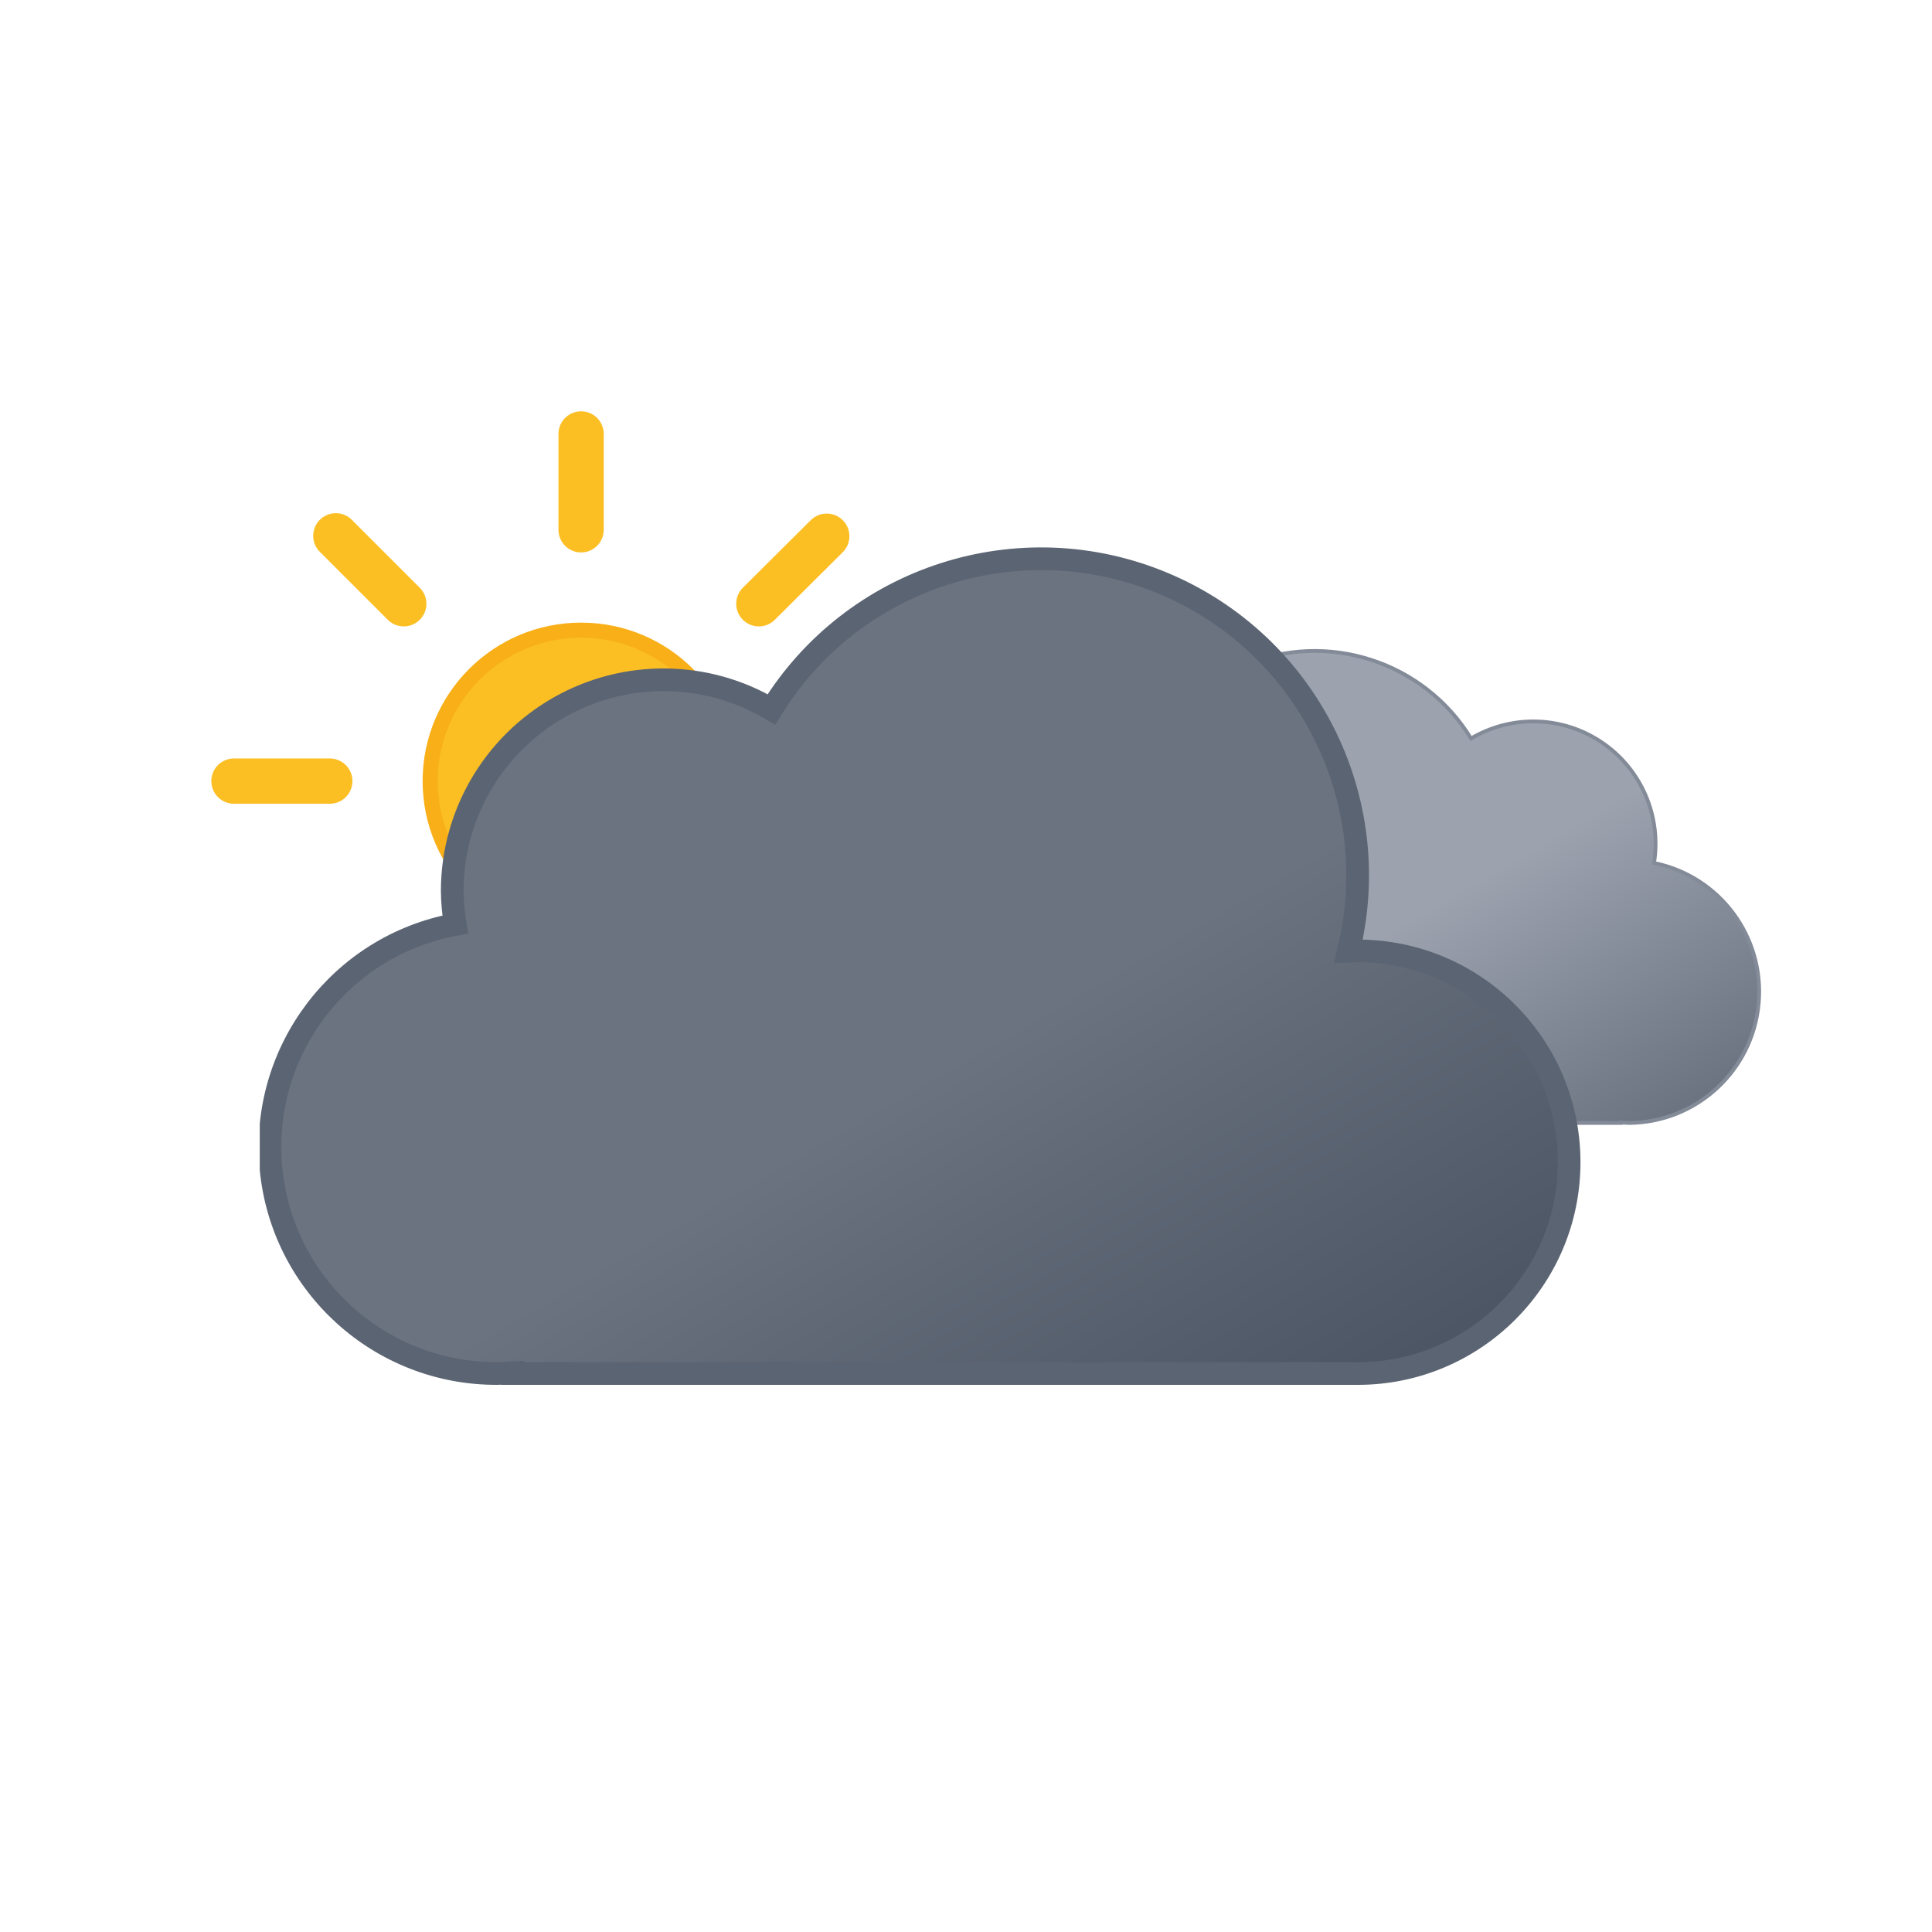
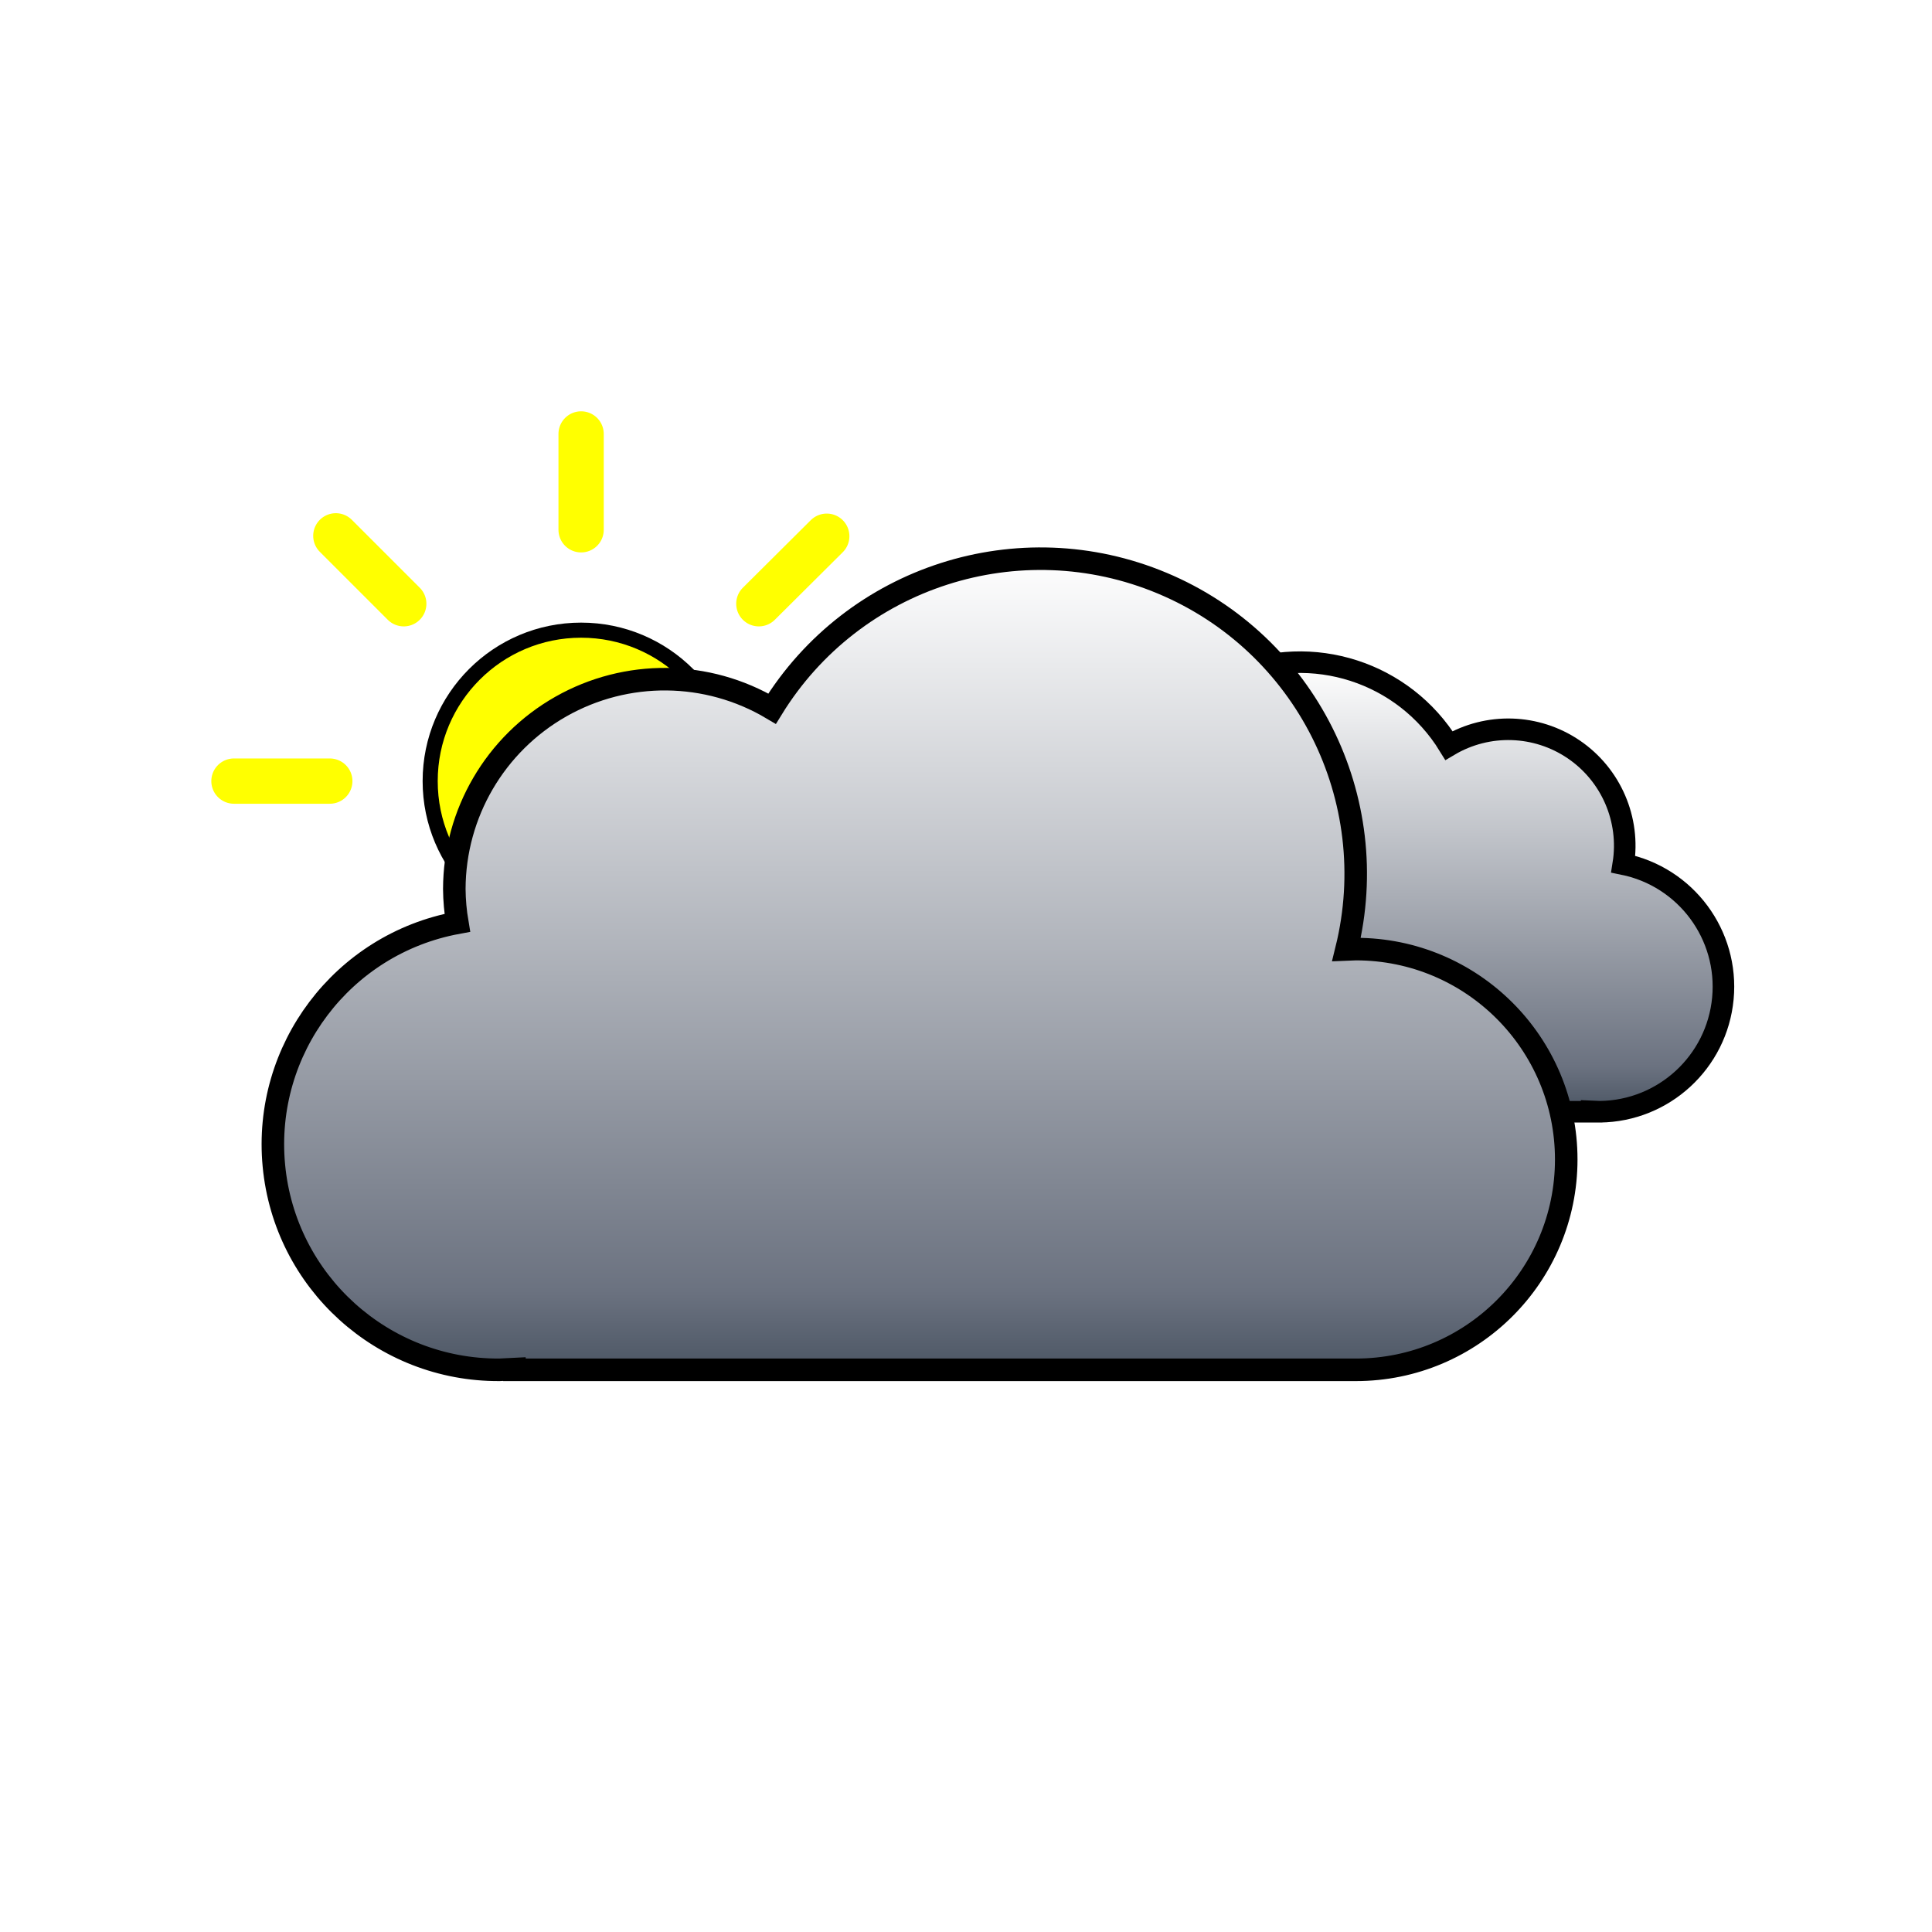
<svg xmlns="http://www.w3.org/2000/svg" xmlns:xlink="http://www.w3.org/1999/xlink" viewBox="0 0 512 512">
  <defs>
+     <linearGradient id="cloudGradient" x1="0" y1="0" x2="0" y2="1" gradientUnits="objectBoundingBox">
+       <stop offset="0" stop-color="white" />
+       <stop offset=".9" stop-color="#6b7280" />
+       <stop offset="1" stop-color="#4b5563" />
+     </linearGradient>
    <symbol id="e" viewBox="0 0 196 196">
-       <circle cx="98" cy="98" r="40" fill="url(#c)" stroke="#f8af18" stroke-miterlimit="10" stroke-width="4" />
-       <path fill="none" stroke="#fbbf24" stroke-linecap="round" stroke-miterlimit="10" stroke-width="12" d="M98 31.4V6m0 184v-25.4M145.1 51l18-17.9M33 163l18-17.9M51 51 33 33m130.1 130.1-18-18M6 98h25.4M190 98h-25.4" />
+       <circle cx="98" cy="98" r="40" fill="yellow" stroke="black" stroke-miterlimit="10" stroke-width="4" />
+       <path fill="none" stroke="yellow" stroke-linecap="round" stroke-miterlimit="10" stroke-width="12" d="M98 31.4V6m0 184v-25.4M145.1 51l18-17.9M33 163l18-17.9M51 51 33 33m130.1 130.1-18-18M6 98h25.4M190 98h-25.4" />
    </symbol>
-     <symbol id="g" viewBox="0 0 200.3 126.1">
-       <path fill="url(#a)" stroke="#848b98" stroke-miterlimit="10" d="M.5 93.2a32.4 32.4 0 0032.4 32.4h129.8v-.1l2.3.1a34.8 34.8 0 006.5-68.9 32.4 32.4 0 00-48.5-33 48.6 48.6 0 00-88.6 37.1h-1.5A32.4 32.4 0 00.5 93.1Z" />
+     <symbol id="g" viewBox="0 0 210.3 126.1">
+       <path fill="url(#cloudGradient)" stroke="black" stroke-width="6" stroke-miterlimit="10" d="M.5 93.2a32.4 32.4 0 0032.4 32.4h129.8v-.1l2.3.1a34.8 34.8 0 006.5-68.9 32.4 32.4 0 00-48.5-33 48.6 48.6 0 00-88.6 37.1h-1.5A32.4 32.4 0 00.5 93.1Z" />
    </symbol>
-     <symbol id="h" viewBox="0 0 350 222">
-       <path fill="url(#b)" stroke="#5b6472" stroke-miterlimit="10" stroke-width="6" d="m291 107-2.5.1A83.9 83.9 0 00135.6 43 56 56 0 0051 91a56.6 56.6 0 00.8 9A60 60 0 0063 219l4-.2v.2h224a56 56 0 000-112Z" />
+     <symbol id="h" viewBox="0 0 350 223">
+       <path fill="url(#cloudGradient)" stroke="black" stroke-miterlimit="10" stroke-width="6" d="m291 107-2.5.1A83.9 83.9 0 00135.6 43 56 56 0 0051 91a56.6 56.6 0 00.8 9A60 60 0 0063 219l4-.2v.2h224a56 56 0 000-112Z" />
    </symbol>
    <symbol id="f" viewBox="0 0 398 222">
      <use xlink:href="#g" width="200.3" height="126.1" transform="translate(198 27)" />
      <use xlink:href="#h" width="350" height="222" />
    </symbol>
    <symbol id="d" viewBox="0 0 410.8 258">
      <use xlink:href="#e" width="196" height="196" />
      <use xlink:href="#f" width="398" height="222" transform="translate(12.84 36)" />
    </symbol>
-     <linearGradient id="a" x1="52.7" x2="133.4" y1="9.6" y2="149.3" gradientUnits="userSpaceOnUse">
-       <stop offset="0" stop-color="#9ca3af" />
-       <stop offset=".5" stop-color="#9ca3af" />
-       <stop offset="1" stop-color="#6b7280" />
-     </linearGradient>
-     <linearGradient id="b" x1="99.5" x2="232.6" y1="30.7" y2="261.4" gradientUnits="userSpaceOnUse">
-       <stop offset="0" stop-color="#6b7280" />
-       <stop offset=".5" stop-color="#6b7280" />
-       <stop offset="1" stop-color="#4b5563" />
-     </linearGradient>
-     <linearGradient id="c" x1="78" x2="118" y1="63.4" y2="132.7" gradientUnits="userSpaceOnUse">
-       <stop offset="0" stop-color="#fbbf24" />
-       <stop offset=".5" stop-color="#fbbf24" />
-       <stop offset="1" stop-color="#f59e0b" />
-     </linearGradient>
  </defs>
  <use xlink:href="#d" width="410.8" height="258" transform="translate(56 109)" />
</svg>
